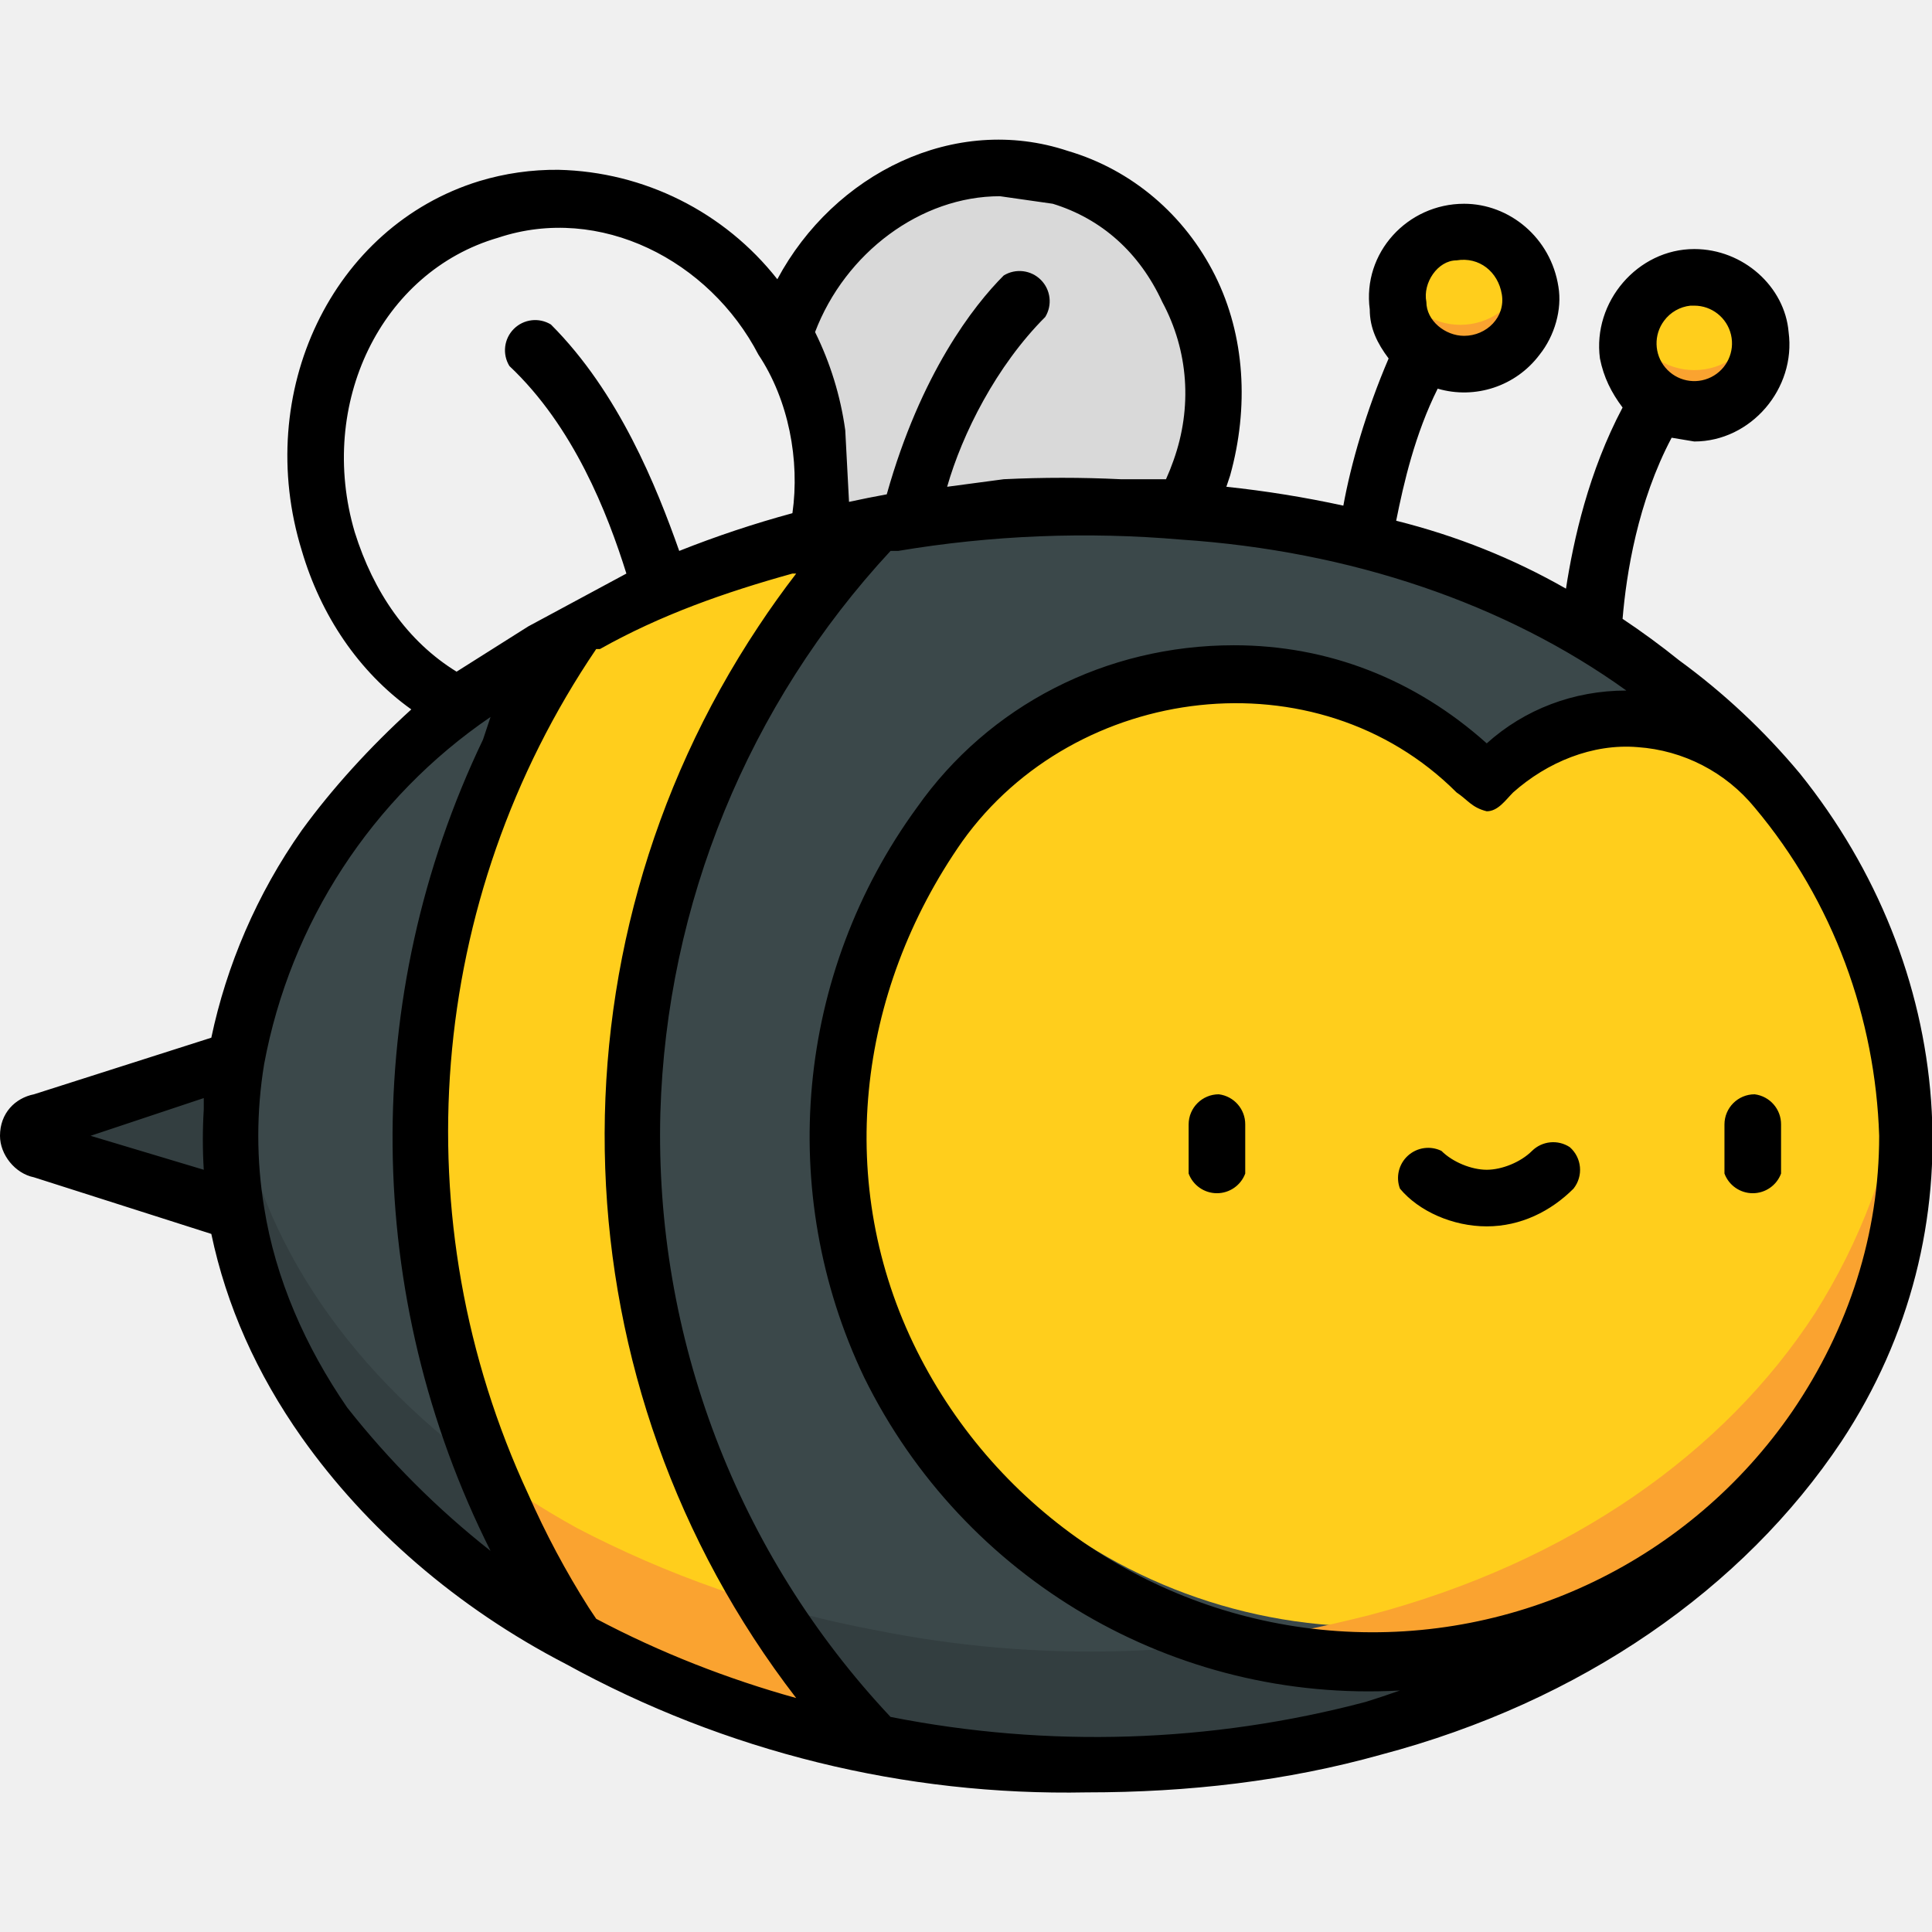
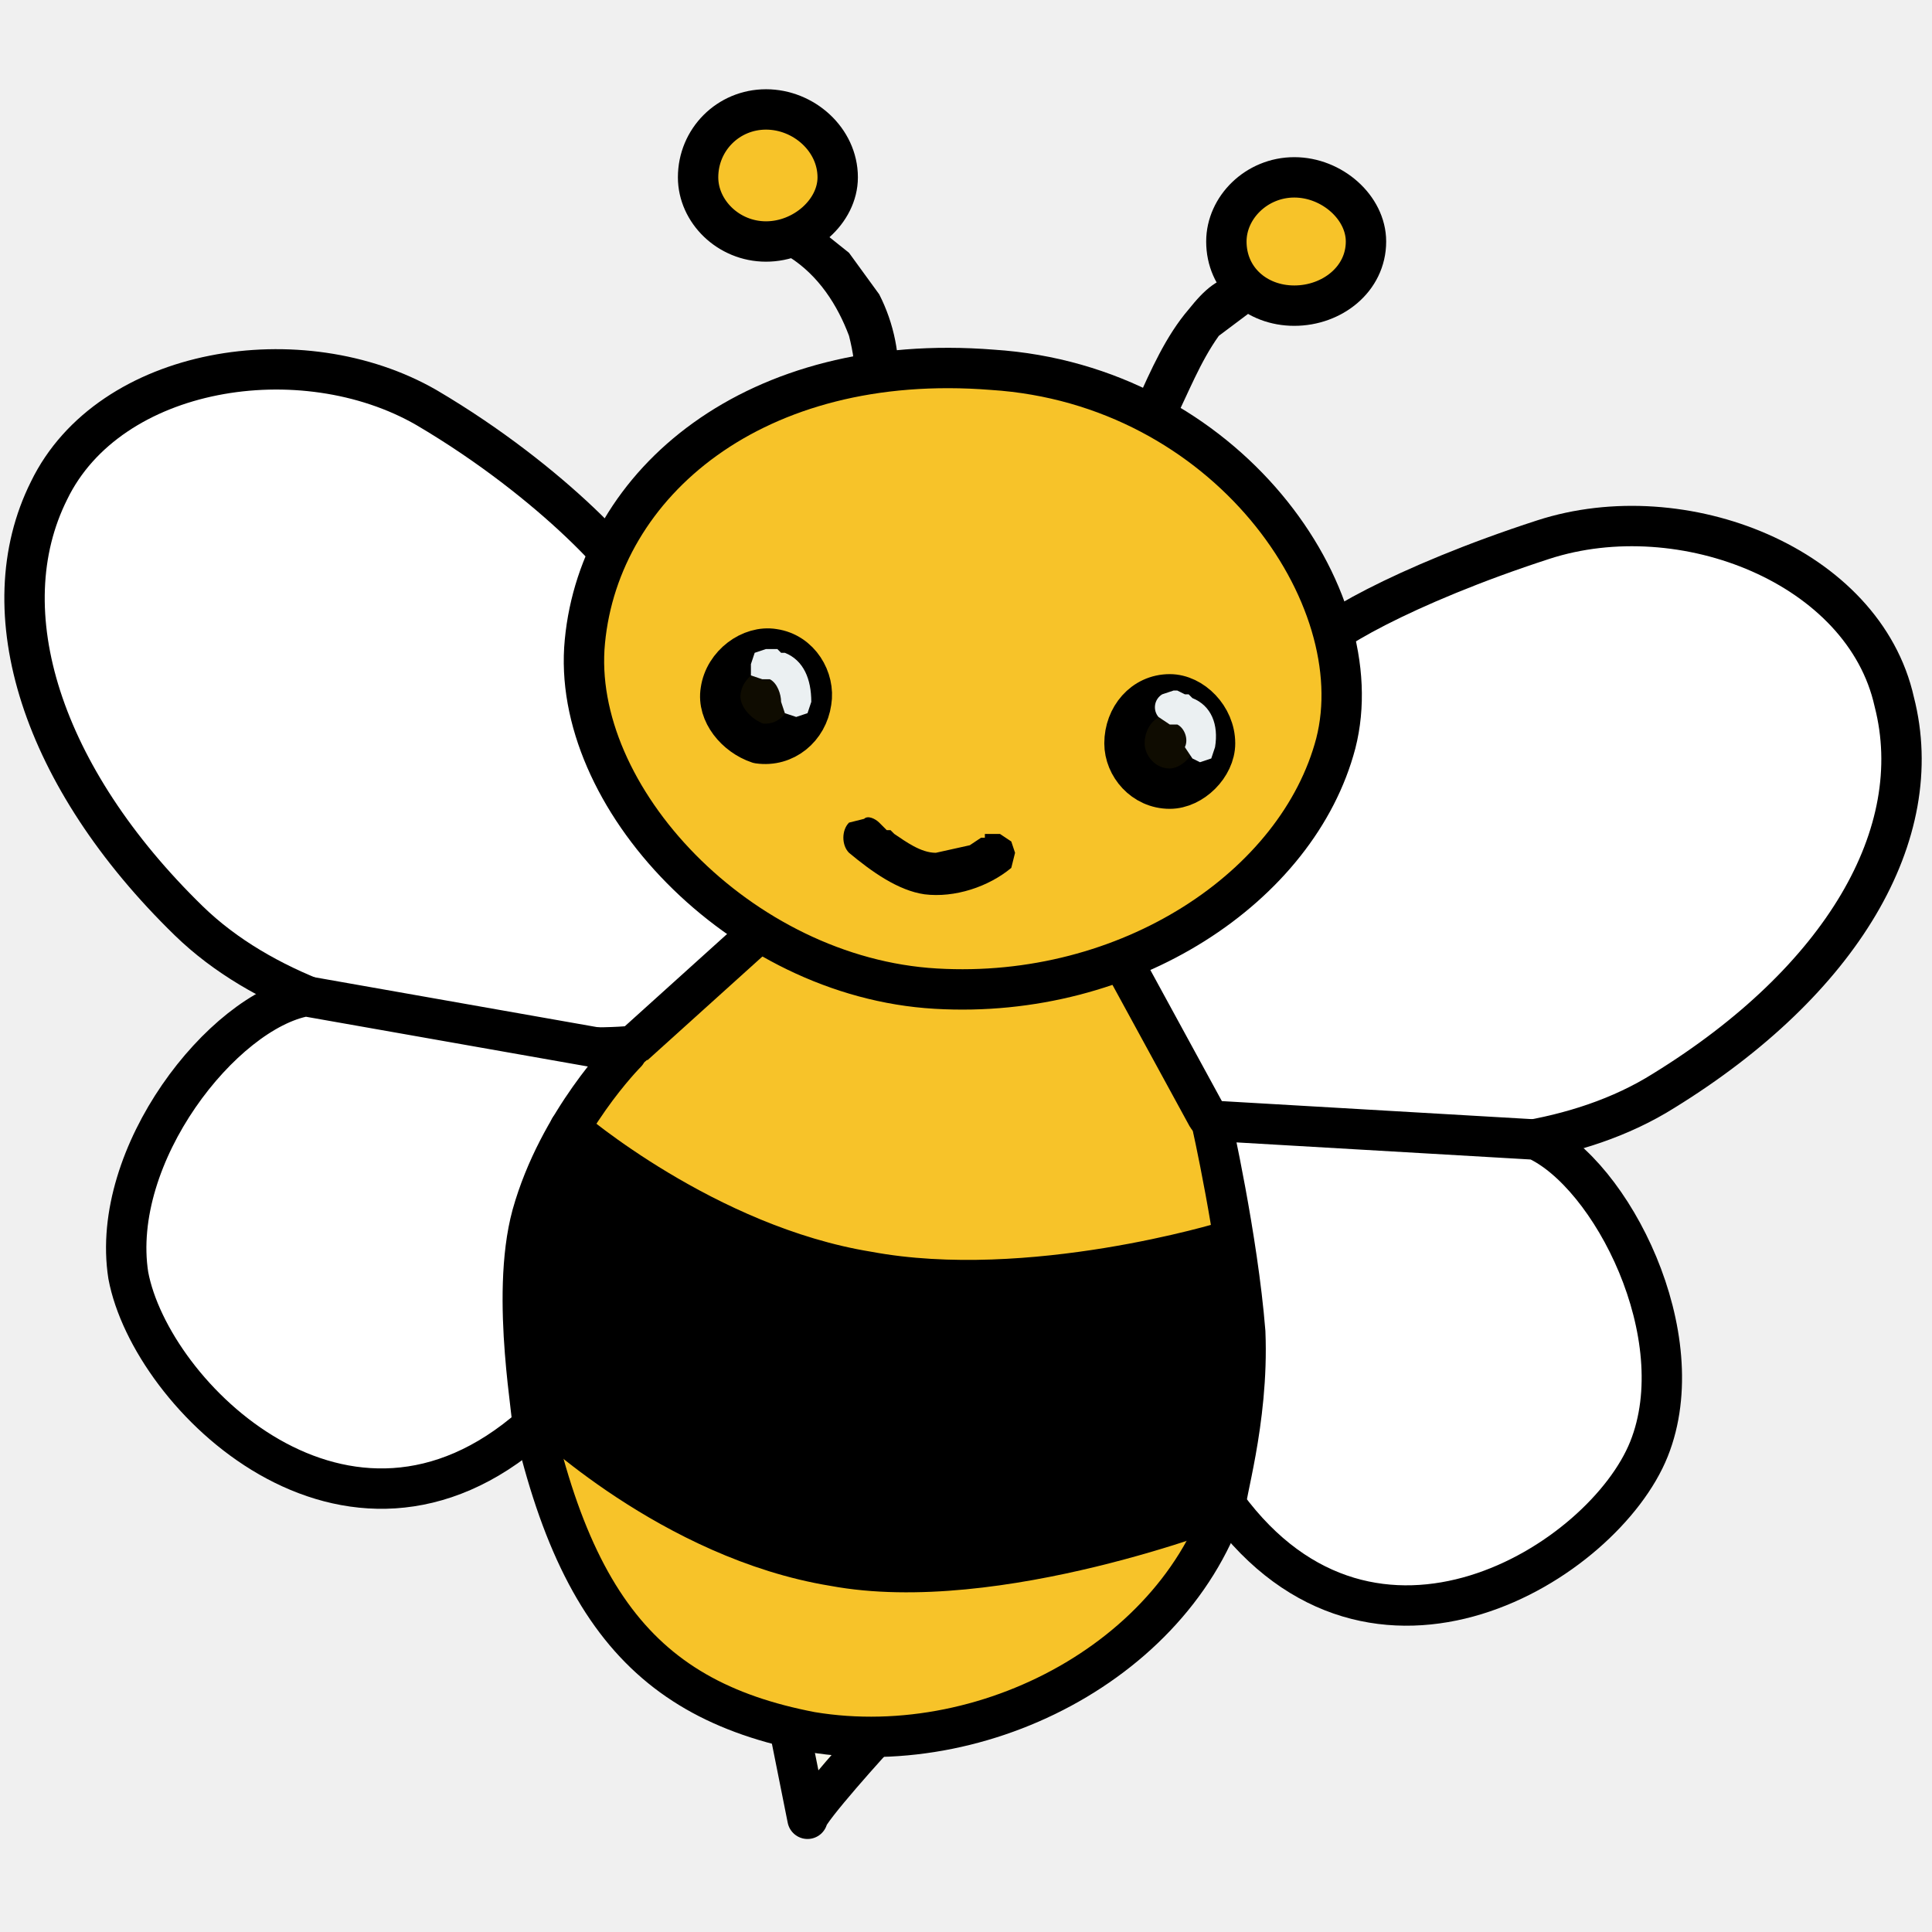
- <svg xmlns="http://www.w3.org/2000/svg" width="512" height="512">
-   <path fill="#333e40" d="M10 297c-4 1-4 7 0 8l62 19v-46l-62 19z" />
-   <ellipse cx="262.4" cy="107" fill="#d9d9d9" rx="63" ry="58.3" transform="rotate(107 262 107)" />
-   <ellipse cx="150.2" cy="124.3" fill="#f0f0f0" rx="72" ry="66.6" transform="rotate(253 150 124)" />
-   <path fill="#ffce1c" d="M201 338v-90l39-78-8-31c-29 5-56 15-79 28l-41 28-23 73v70l28 65 36 32c23 12 50 22 79 27l14-34-45-90z" />
-   <path fill="#faa330" d="M243 434a296 296 0 0 1-11-2c-29-5-56-15-79-27-20-11-38-25-52-40l16 38 36 32 4 2a249 249 0 0 0 14 7l39 14a287 287 0 0 0 22 4l11-28z" />
-   <path fill="#3b484a" d="M111 301c0 50 16 96 42 134-56-31-92-79-92-134s36-104 92-134c-26 37-42 84-42 134zm370 77c-24 37-65 66-118 80a288 288 0 0 1-131 4 234 234 0 0 1 0-323c18-3 36-5 56-5 61 0 114 18 153 47 11 8 21 18 29 28l11 169z" />
-   <path fill="#333e40" d="M363 428a288 288 0 0 1-131 4 286 286 0 0 1-29-7 232 232 0 0 0 29 37 293 293 0 0 0 131-4c43-12 84-35 111-70a158 158 0 0 0 7-10l-1-28c-25 36-66 64-117 78z" />
-   <path fill="#ffce1c" d="M505 301a142 142 0 0 1-283 0c0-30 9-58 26-82a95 95 0 0 1 145-12l2-2h1c21-21 55-19 74 4 22 26 35 58 35 92z" />
-   <path fill="#faa330" d="M505 297a139 139 0 0 0-1-11c-3 22-11 43-23 62-24 37-65 66-118 80-12 3-25 6-39 7a142 142 0 0 0 181-127v-11z" />
-   <path fill="#333e40" d="m62 286-1 4v1c-1 15 1 30 5 45 8 29 26 53 49 73 11 10 24 18 38 26a233 233 0 0 1-25-46c-37-27-61-63-66-103z" />
-   <circle cx="387.3" cy="78.8" r="17.7" fill="#ffce1c" />
-   <path fill="#faa330" d="M404 74a18 18 0 0 1-34 0 18 18 0 0 0 0 7 18 18 0 0 0 35-4 18 18 0 0 0-1-3z" />
-   <circle cx="448.9" cy="91.4" r="17.7" fill="#ffce1c" />
-   <path fill="#faa330" d="M466 86a18 18 0 0 1-34 0 18 18 0 0 0-1 8 18 18 0 0 0 35-5 18 18 0 0 0 0-3z" />
-   <path d="M323 290a8 8 0 0 0-8 8v13a8 8 0 0 0 15 0v-13a8 8 0 0 0-7-8zm142 0a8 8 0 0 0-8 8v13a8 8 0 0 0 15 0v-13a8 8 0 0 0-7-8zm-49 14a8 8 0 0 0-10 1c-3 3-8 5-12 5s-9-2-12-5a8 8 0 0 0-11 10c5 6 14 10 23 10s17-4 23-10a8 8 0 0 0-1-11zm61-99a179 179 0 0 0-32-30 208 208 0 0 0-15-11c1-12 4-31 13-48l6 1c15 0 27-14 25-29-1-12-12-22-25-22-15 0-27 14-25 29 1 5 3 9 6 13-9 17-13 35-15 48-14-8-29-14-45-18 2-10 5-23 11-35a25 25 0 0 0 27-9c4-5 6-12 5-18-2-13-13-22-25-22-15 0-27 13-25 28 0 5 2 9 5 13-6 14-10 28-12 39a288 288 0 0 0-31-5l1-3c5-18 4-37-4-53s-22-28-39-33c-30-10-62 6-77 34a76 76 0 0 0-58-29 70 70 0 0 0-21 3c-39 12-60 56-47 98 5 17 15 32 29 42-11 10-21 21-29 32-12 17-20 36-24 55L9 290c-5 1-9 5-9 11 0 5 4 10 9 11l47 15c4 19 12 37 24 54 17 24 41 45 70 60a275 275 0 0 0 138 34c27 0 53-3 78-10 53-14 96-44 122-83 37-56 30-126-11-177zM441 85a10 10 0 0 1 7-4 10 10 0 0 1 1 0 10 10 0 1 1-8 4zm-55-16c6-1 11 3 12 9s-4 11-10 11c-5 0-10-4-10-9-1-5 3-11 8-11zm89 305a135 135 0 0 1-232-16c-22-44-16-95 12-135 30-42 94-50 131-13 3 2 4 4 8 5 3 0 5-3 7-5 9-8 21-13 33-12a44 44 0 0 1 31 16c21 25 32 56 33 87 0 26-8 51-23 73zM216 88c8-21 28-36 49-36l14 2c13 4 23 13 29 26 7 13 8 28 3 42a60 60 0 0 1-2 5h-12a319 319 0 0 0-31 0l-15 2c4-14 13-32 26-45a8 8 0 0 0-11-11c-8 8-22 26-31 58a308 308 0 0 0-10 2l-1-19a85 85 0 0 0-8-26zm-95 90c-13-8-22-21-27-37-10-34 7-69 38-78 27-9 56 6 69 31 8 12 11 28 9 42a279 279 0 0 0-30 10c-6-17-16-42-34-60a8 8 0 0 0-11 11c17 16 26 39 31 55l-26 14-19 12zM54 310l-30-9 30-10v3a131 131 0 0 0 0 16zm38 63c-11-16-19-34-22-53a117 117 0 0 1 0-38 143 143 0 0 1 60-92l-2 6a244 244 0 0 0 2 215 227.7 227.7 0 0 1-38-38zm66 56a220 220 0 0 1-2-3 226 226 0 0 1-16-30 228 228 0 0 1 18-224h1c16-9 33-15 51-20h1a241 241 0 0 0-10 14 244 244 0 0 0 10 284c-18-5-36-12-53-21zm204 22a280 280 0 0 1-126 4 225 225 0 0 1-61-160 229 229 0 0 1 61-149h2a298 298 0 0 1 75-3c45 3 86 17 118 40-14 0-27 5-37 14-19-17-42-26-67-26-34 0-65 16-84 43a148 148 0 0 0-14 151 149 149 0 0 0 142 83 243 243 0 0 1-9 3z" />
+ <svg xmlns="http://www.w3.org/2000/svg" version="1.2" viewBox="0 0 512 512">
+   <style>.b,.c{fill:#f7c329;stroke:#000;stroke-linecap:round;stroke-linejoin:round;stroke-width:10.7}.c{fill:#fff}</style>
+   <path d="m209 457 5 25c0-2 17-21 20-24" style="fill:#f8f7eb;stroke:#000;stroke-linecap:round;stroke-linejoin:round;stroke-width:10.7" />
+   <path d="M330 73h-1c-6 0-10 4-14 9-6 7-10 16-14 25l1 4 2 2 4 1 3-2c4-8 7-16 12-23l8-6 3-2c1-1 2-2 1-3l-1-4-4-1zM212 58l-4 1c-1 0-2 1-2 3v3l3 3c8 5 13 13 16 21 1 4 2 9 1 13l1 4a6 6 0 0 0 9 1l2-4a47 47 0 0 0-5-25l-8-11-10-8z" />
+   <path d="M197 248c-1 0 70-6 102 5 8 3 18 26 18 28 1 7 20 62 10 109s-64 77-112 69c-47-9-68-37-79-111-12-73 62-99 61-100z" class="b" />
+   <path d="M113 108C80 89 29 97 13 130c-16 32-2 76 37 114s117 34 118 33l41-37s-60-32-41-84c1-3-21-28-55-48z" class="c" />
+   <path d="M81 264c-22 4-52 42-47 74 6 32 58 83 107 40 1 0-6-34 0-56 7-25 25-43 25-43zM409 143c37-12 85 7 93 43 9 35-14 74-61 103-46 29-120 9-121 7l-24-44s60-24 53-80c-1-3 23-17 60-29z" class="c" />
+   <path d="M407 302c20 9 42 52 30 82s-73 68-112 15c-1-1 6-22 5-46-2-25-9-56-9-56z" class="c" />
+   <path d="M151 299s36 31 79 38c43 8 95-8 95-8v70s-61 24-104 16c-43-7-77-40-77-40v-46z" style="stroke:#000;stroke-linejoin:round;stroke-width:10.7" />
+   <path d="M155 170c4-42 45-77 108-72 62 4 101 60 91 99-10 38-55 68-106 65-52-3-97-51-93-92z" class="b" />
+   <path d="M185 47c0-10 8-18 18-18s19 8 19 18c0 9-9 17-19 17s-18-8-18-17zm140 17c0-9 8-17 18-17s19 8 19 17c0 10-9 17-19 17s-18-7-18-17z" style="fill:#f7c329;stroke:#000;stroke-linejoin:round;stroke-width:10.7" />
+   <path d="M191 183c1-7 8-12 14-11 7 1 11 8 10 14-1 7-7 12-14 11-6-2-11-8-10-14zm107 14c0-7 5-13 12-13 6 0 12 6 12 13 0 6-6 12-12 12-7 0-12-6-12-12z" style="fill:#0f0c01;stroke:#000;stroke-linejoin:round;stroke-width:10.7" />
+   <path d="m229 217-4 1c-2 2-2 6 0 8 6 5 13 10 20 11 8 1 17-2 23-7l1-4-1-3-3-2h-4v1h-1l-3 2-9 2c-4 0-8-3-11-5l-1-1h-1l-1-1-1-1c-1-1-3-2-4-1z" />
+   <path d="m203 172-3 1-1 3v3l3 1h2c2 1 3 4 3 6l1 3 3 1 3-1 1-3c0-6-2-11-7-13h-1l-1-1h-3zm108 11-3 1a4 4 0 0 0-1 6l3 2h2c2 1 3 4 2 6l2 3 2 1 3-1 1-3c1-6-1-11-6-13l-1-1h-1l-2-1h-1z" style="fill:#ebf0f2" />
</svg>
